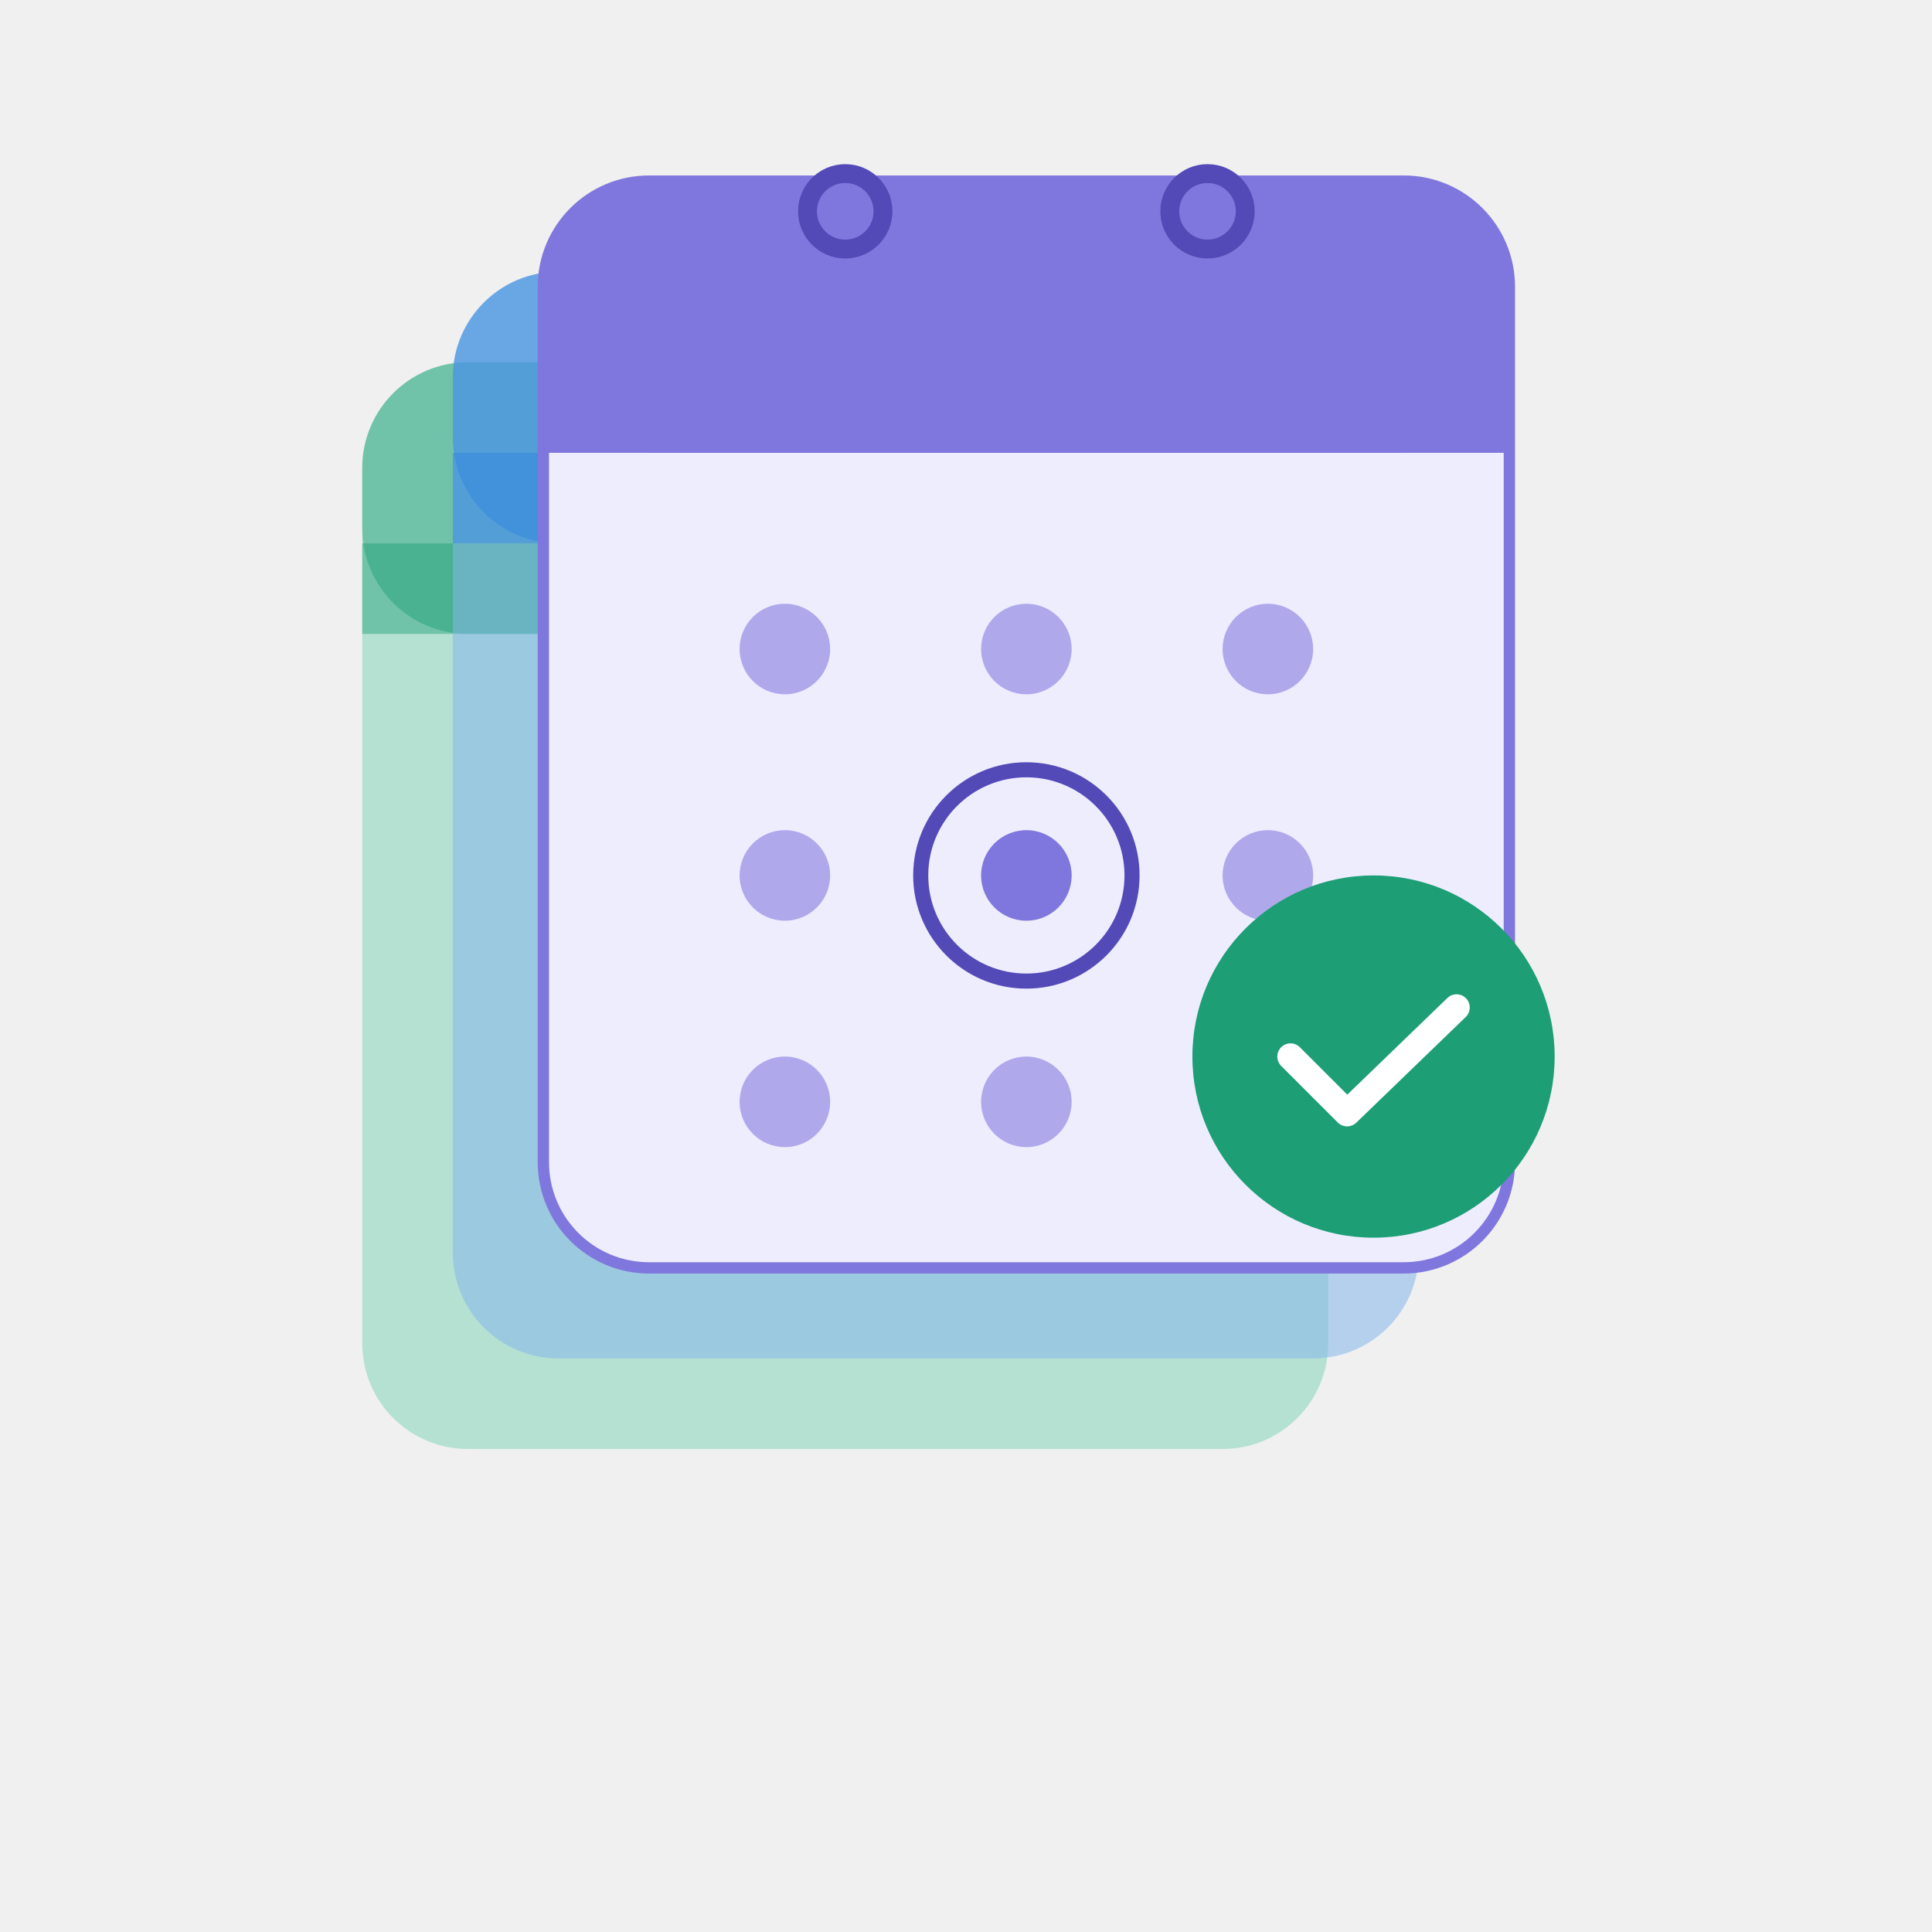
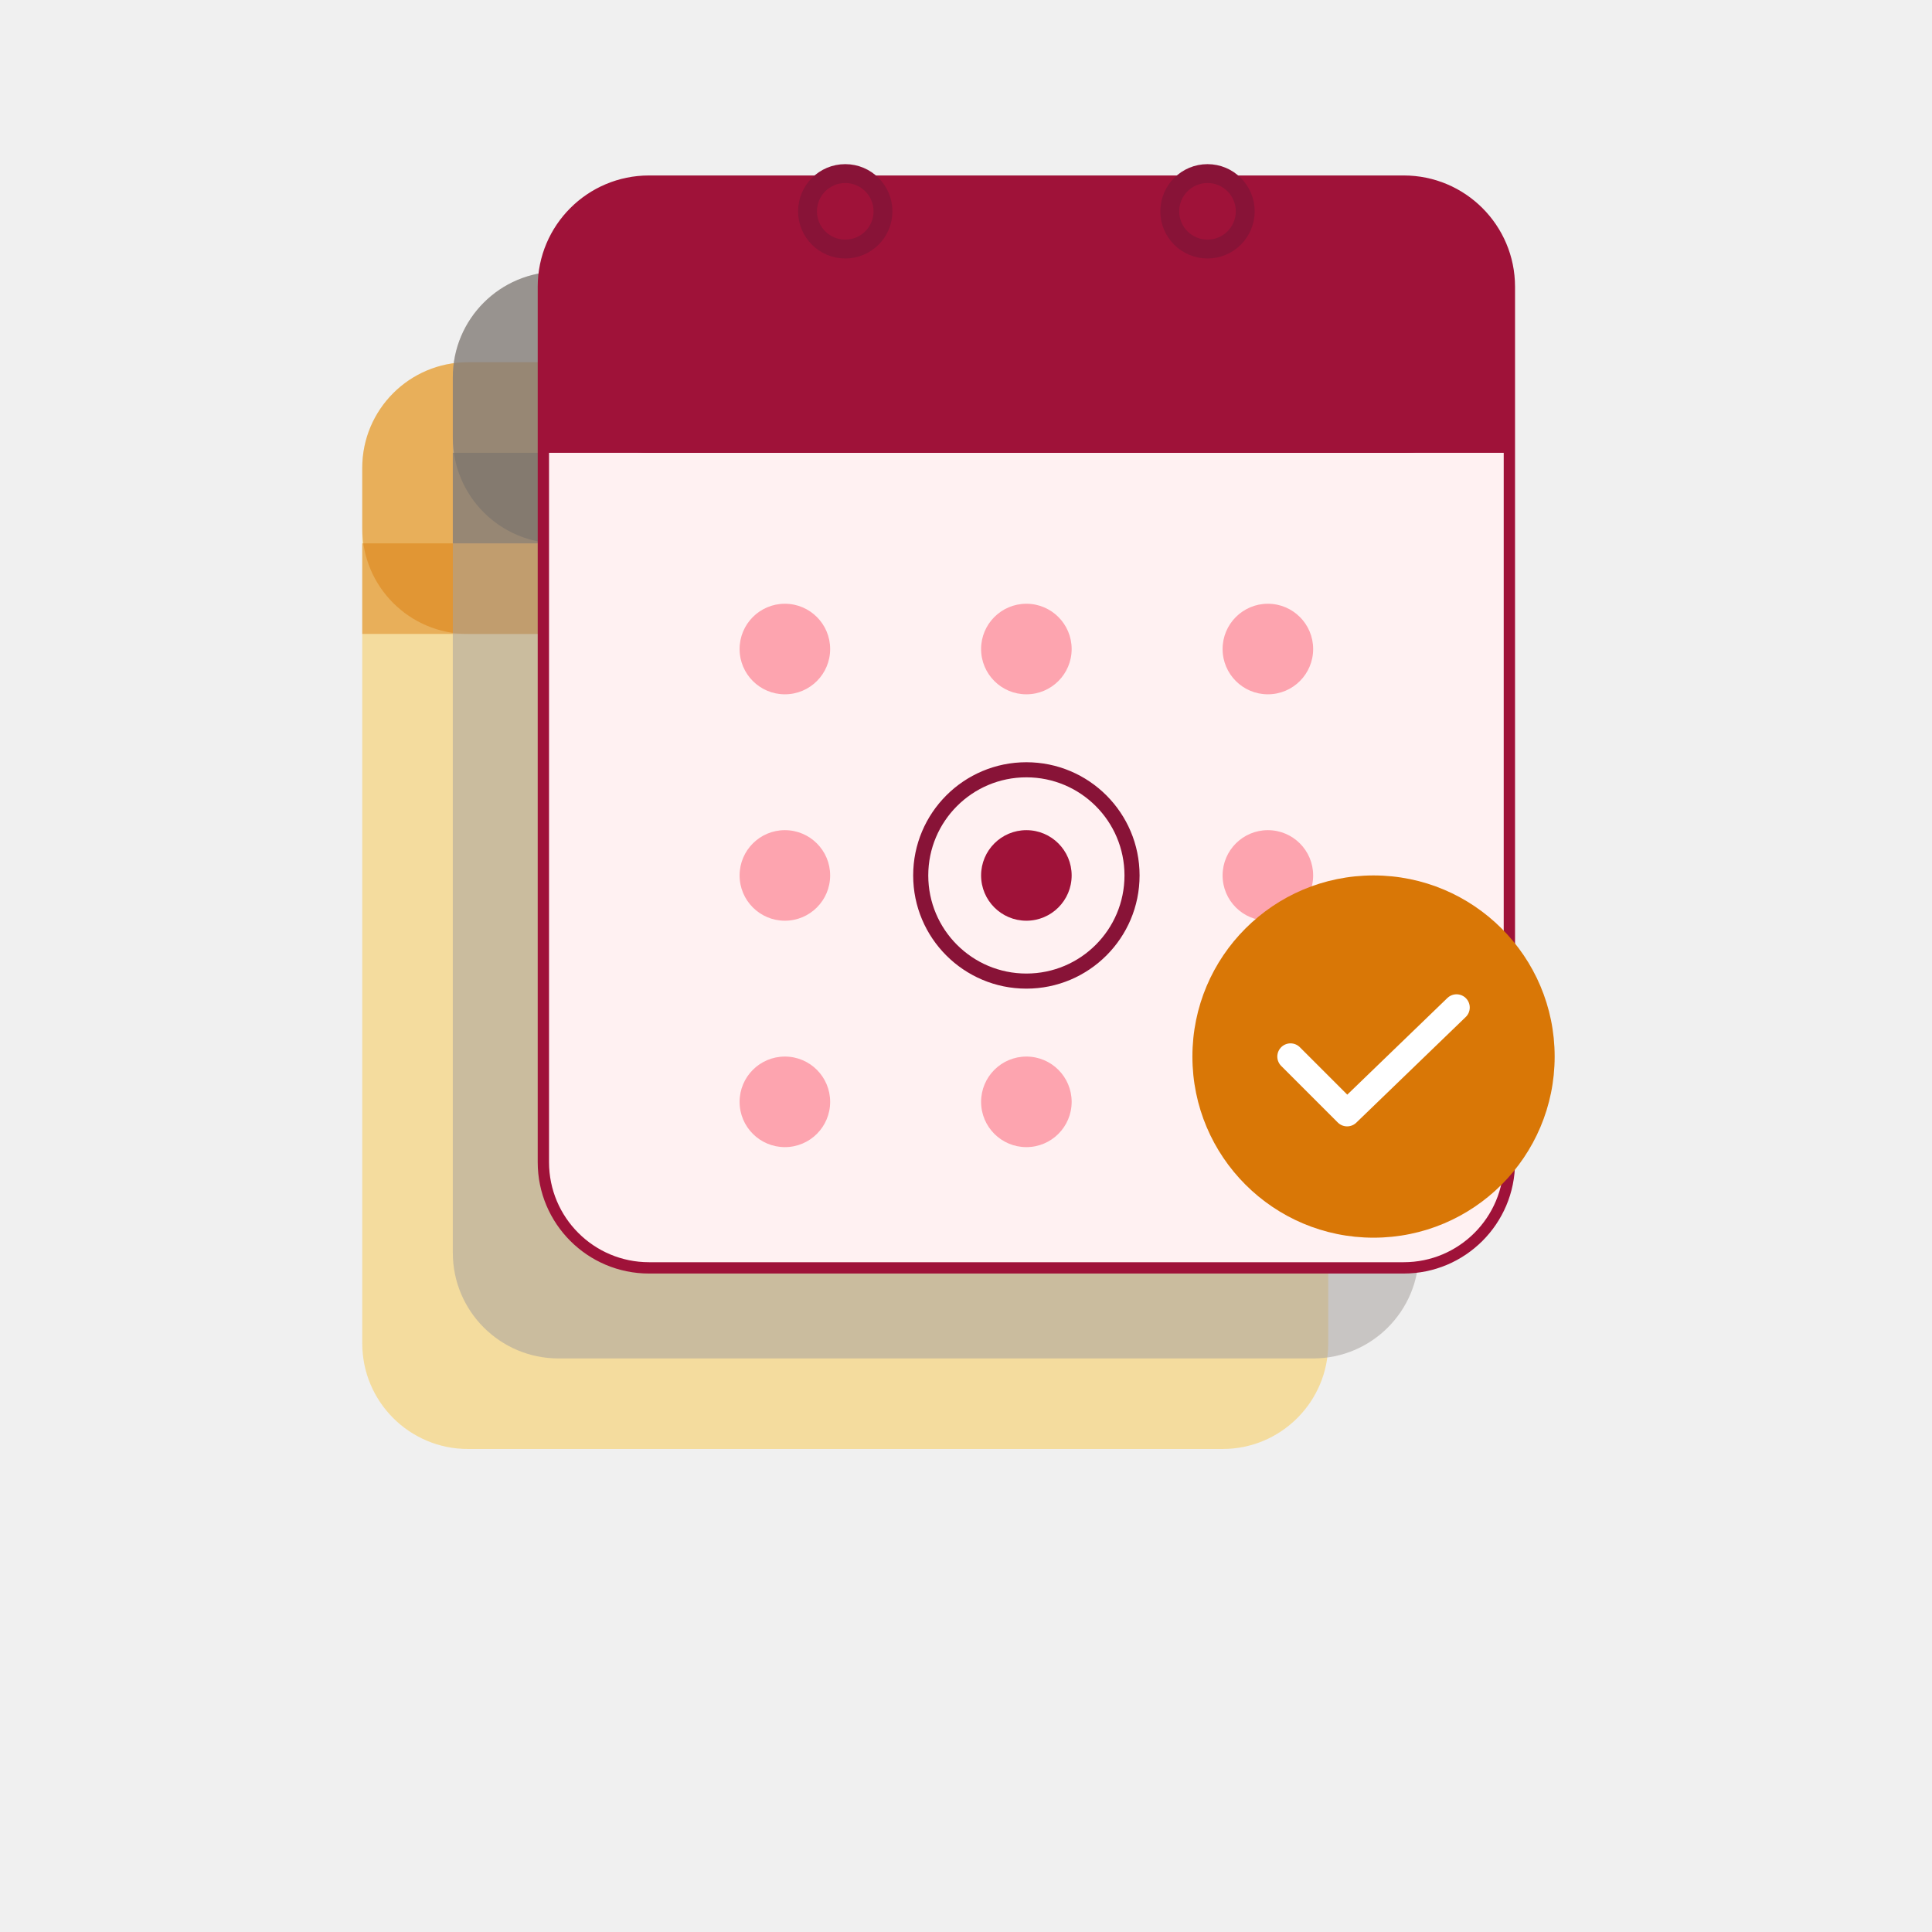
<svg xmlns="http://www.w3.org/2000/svg" width="256" height="256" viewBox="0 0 256 256">
  <g transform="translate(48, 48)">
-     <rect x="0" y="0" width="128" height="144" rx="14" fill="#5DCAA5" opacity="0.4" />
-     <rect x="0" y="0" width="128" height="36" rx="14" fill="#1D9E75" opacity="0.45" />
-     <rect x="0" y="24" width="128" height="12" fill="#1D9E75" opacity="0.45" />
+     <rect x="0" y="0" width="128" height="144" rx="14" fill="#FBBF24" opacity="0.4" />
+     <rect x="0" y="0" width="128" height="36" rx="14" fill="#D97706" opacity="0.45" />
+     <rect x="0" y="24" width="128" height="12" fill="#D97706" opacity="0.45" />
  </g>
  <g transform="translate(60, 36)">
-     <rect x="0" y="0" width="128" height="144" rx="14" fill="#85B7EB" opacity="0.55" />
-     <rect x="0" y="0" width="128" height="36" rx="14" fill="#378ADD" opacity="0.6" />
-     <rect x="0" y="24" width="128" height="12" fill="#378ADD" opacity="0.6" />
+     <rect x="0" y="0" width="128" height="144" rx="14" fill="#A8A29E" opacity="0.55" />
+     <rect x="0" y="0" width="128" height="36" rx="14" fill="#78716C" opacity="0.6" />
+     <rect x="0" y="24" width="128" height="12" fill="#78716C" opacity="0.6" />
  </g>
  <g transform="translate(72, 24)">
-     <rect x="0" y="0" width="128" height="144" rx="14" fill="#EEEDFE" stroke="#7F77DD" stroke-width="1.5" />
-     <rect x="0" y="0" width="128" height="36" rx="14" fill="#7F77DD" />
-     <rect x="0" y="24" width="128" height="12" fill="#7F77DD" />
-     <circle cx="40" cy="4" r="5" fill="none" stroke="#534AB7" stroke-width="2.5" />
-     <circle cx="88" cy="4" r="5" fill="none" stroke="#534AB7" stroke-width="2.5" />
-     <circle cx="32" cy="62" r="6" fill="#AFA9EC" />
-     <circle cx="64" cy="62" r="6" fill="#AFA9EC" />
-     <circle cx="96" cy="62" r="6" fill="#AFA9EC" />
-     <circle cx="32" cy="92" r="6" fill="#AFA9EC" />
-     <circle cx="64" cy="92" r="6" fill="#7F77DD" />
-     <circle cx="96" cy="92" r="6" fill="#AFA9EC" />
-     <circle cx="32" cy="122" r="6" fill="#AFA9EC" />
-     <circle cx="64" cy="122" r="6" fill="#AFA9EC" />
-     <circle cx="96" cy="122" r="6" fill="#AFA9EC" />
-     <circle cx="64" cy="92" r="14" fill="none" stroke="#534AB7" stroke-width="2" />
+     <rect x="0" y="0" width="128" height="144" rx="14" fill="#FFF1F2" stroke="#9F1239" stroke-width="1.5" />
+     <rect x="0" y="0" width="128" height="36" rx="14" fill="#9F1239" />
+     <rect x="0" y="24" width="128" height="12" fill="#9F1239" />
+     <circle cx="40" cy="4" r="5" fill="none" stroke="#881337" stroke-width="2.5" />
+     <circle cx="88" cy="4" r="5" fill="none" stroke="#881337" stroke-width="2.5" />
+     <circle cx="32" cy="62" r="6" fill="#FDA4AF" />
+     <circle cx="64" cy="62" r="6" fill="#FDA4AF" />
+     <circle cx="96" cy="62" r="6" fill="#FDA4AF" />
+     <circle cx="32" cy="92" r="6" fill="#FDA4AF" />
+     <circle cx="64" cy="92" r="6" fill="#9F1239" />
+     <circle cx="96" cy="92" r="6" fill="#FDA4AF" />
+     <circle cx="32" cy="122" r="6" fill="#FDA4AF" />
+     <circle cx="64" cy="122" r="6" fill="#FDA4AF" />
+     <circle cx="96" cy="122" r="6" fill="#FDA4AF" />
+     <circle cx="64" cy="92" r="14" fill="none" stroke="#881337" stroke-width="2" />
  </g>
  <g transform="translate(182, 140)">
-     <circle cx="0" cy="0" r="24" fill="#1D9E75" />
+     <circle cx="0" cy="0" r="24" fill="#D97706" />
    <path d="M-11 0L-3.5 7.5L11 -6.5" fill="none" stroke="#fff" stroke-width="3.5" stroke-linecap="round" stroke-linejoin="round" />
  </g>
</svg>
